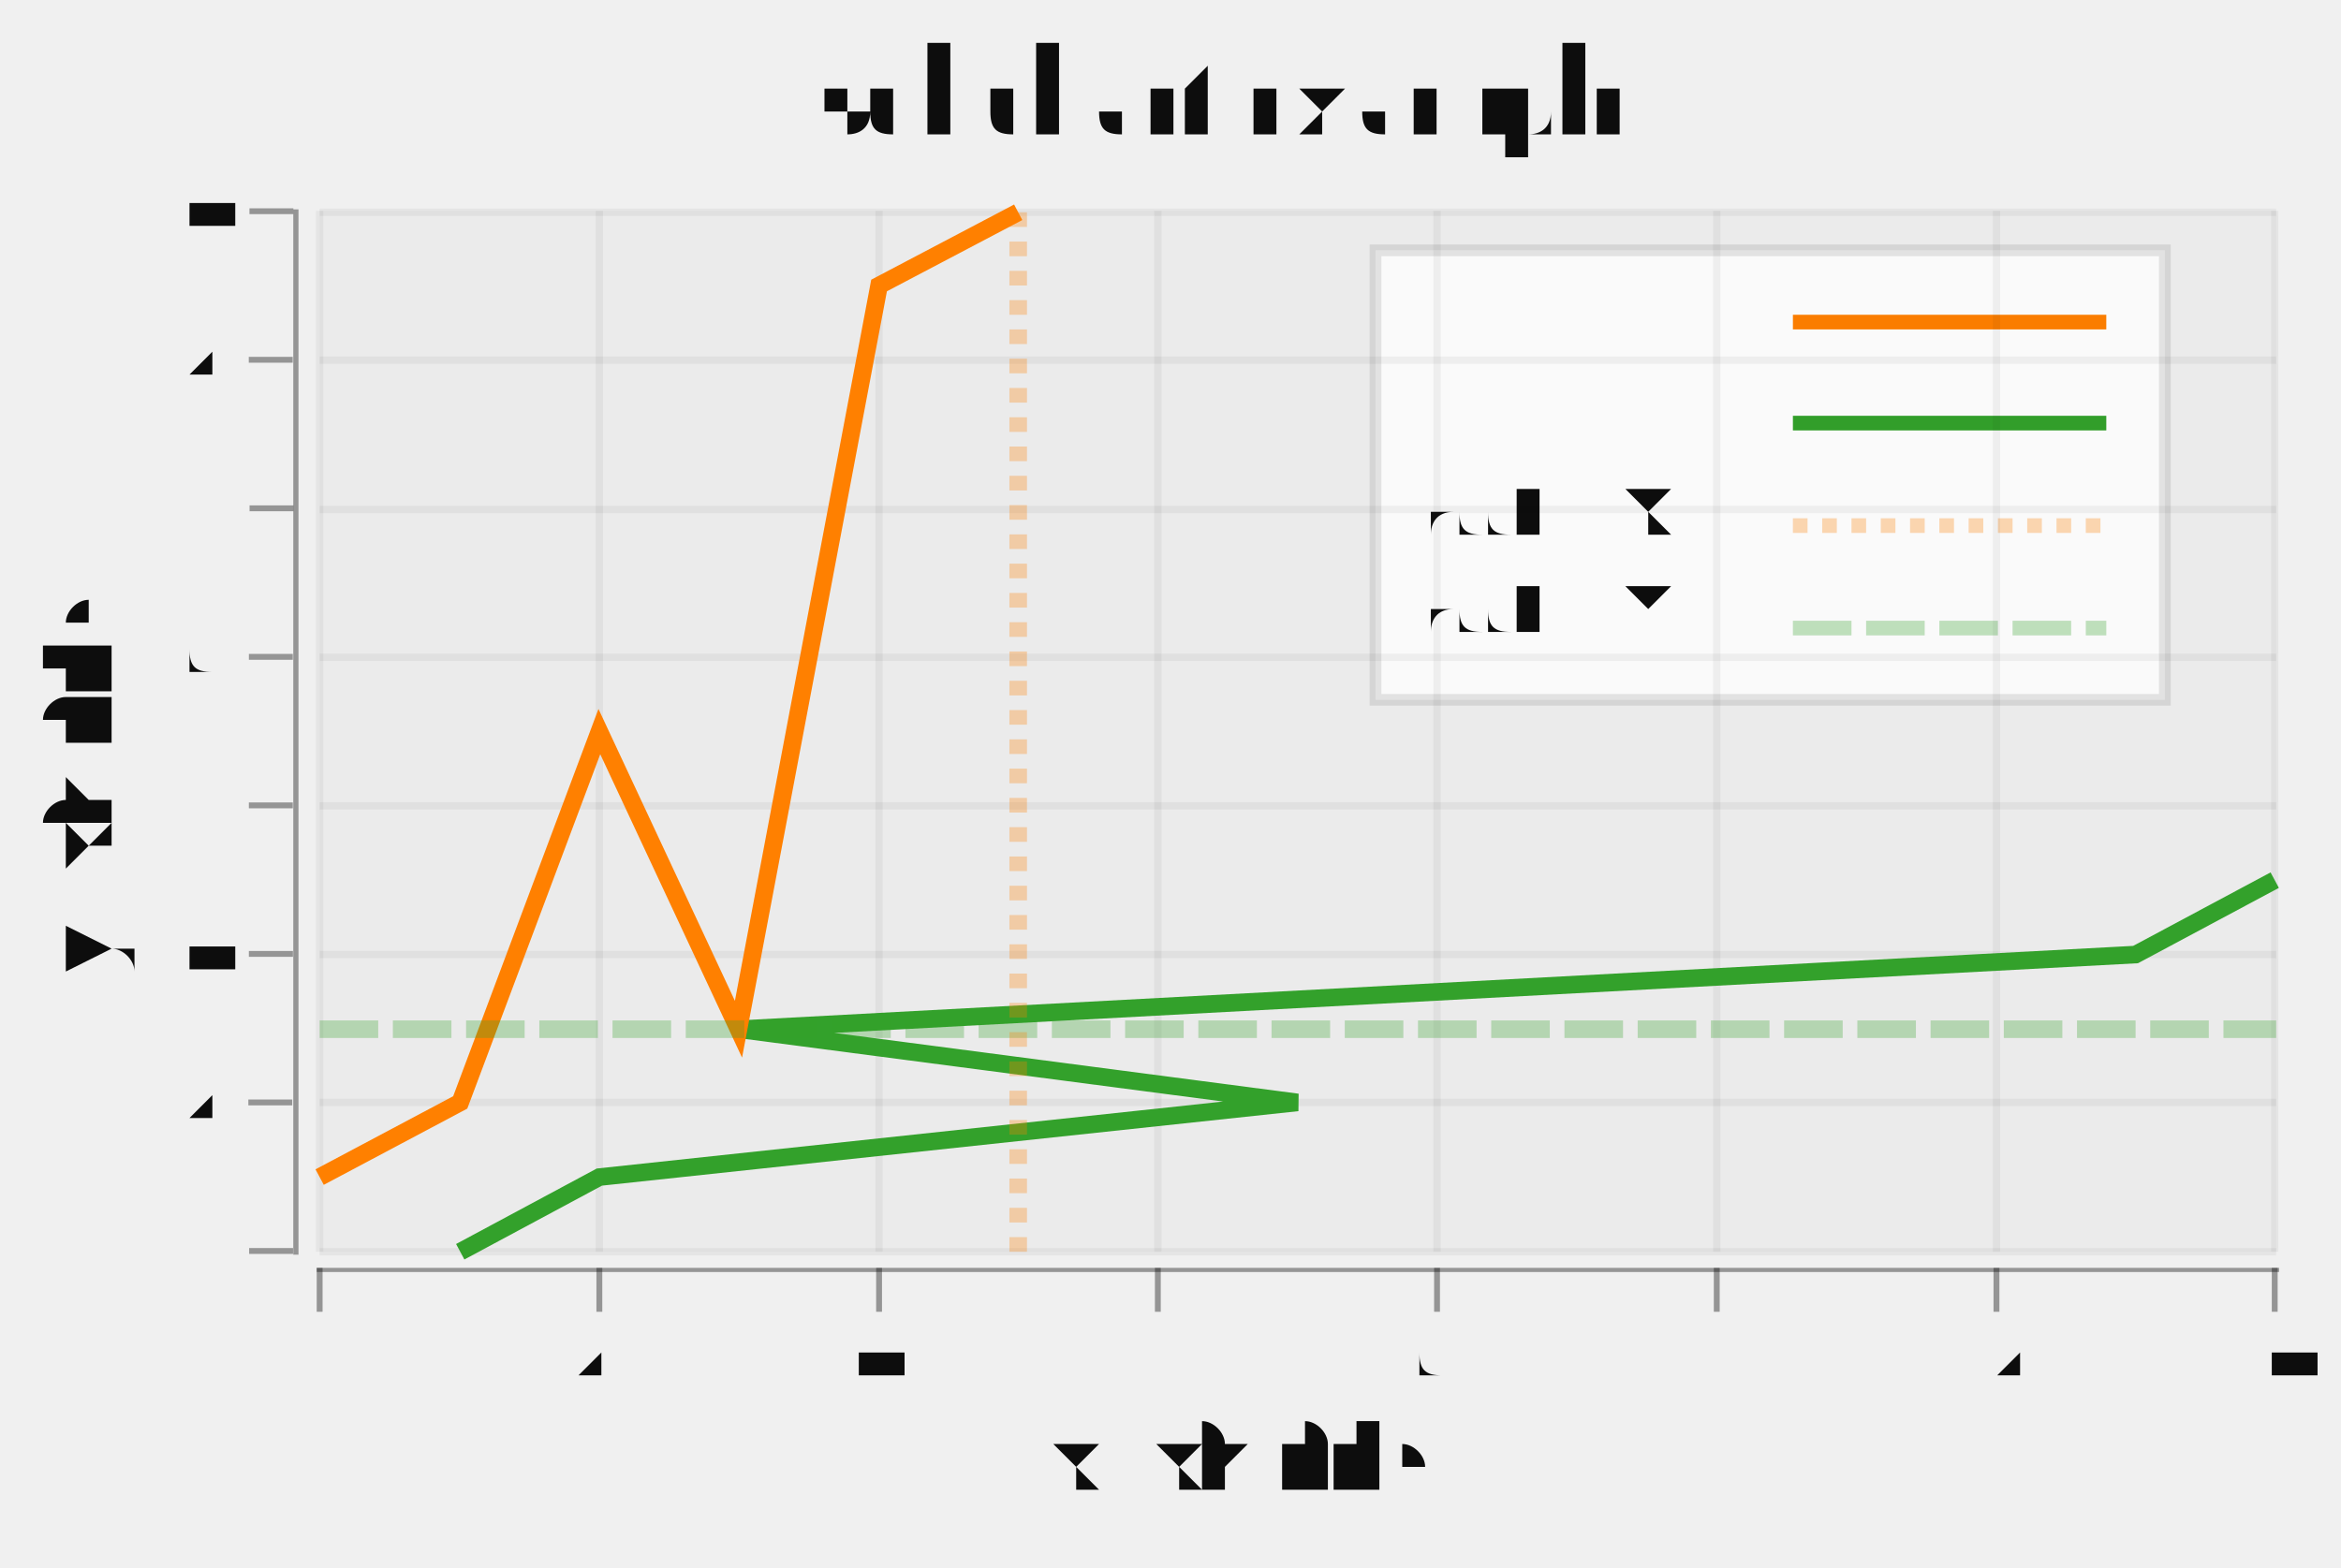
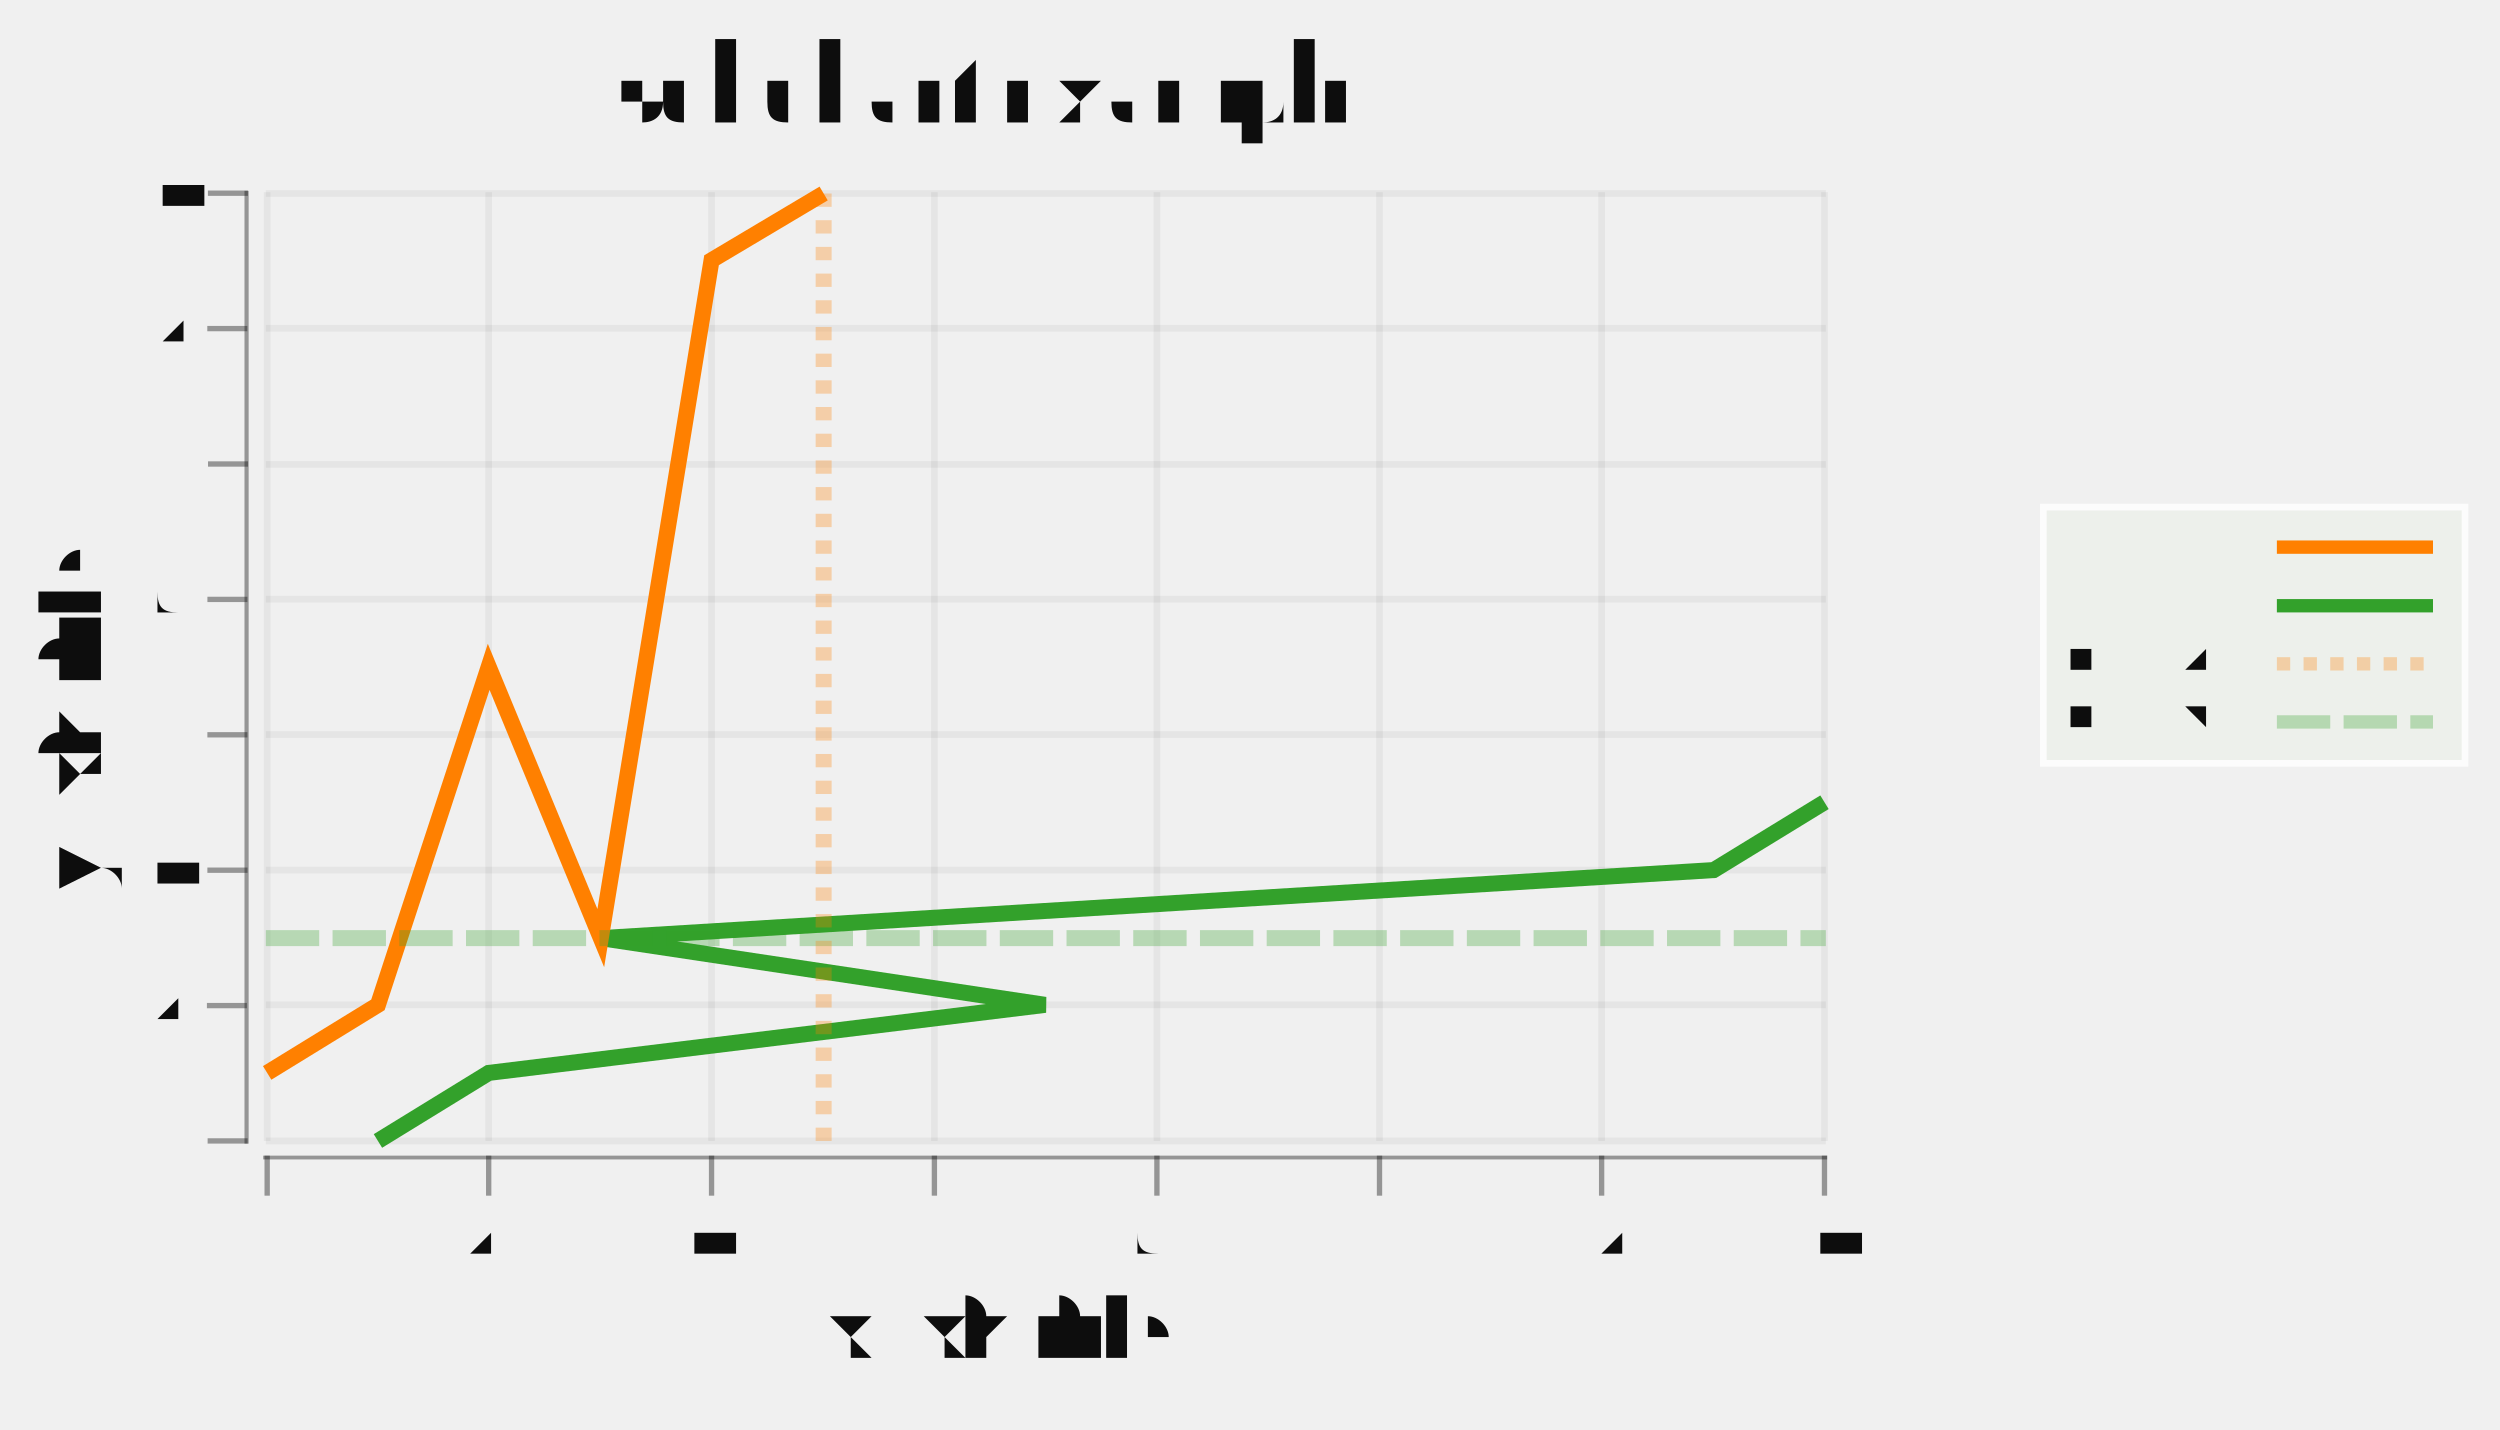
- <svg xmlns="http://www.w3.org/2000/svg" width="447.767" viewBox="-0.801 -0.541 1.598 1.071" height="300.0">
+ <svg xmlns="http://www.w3.org/2000/svg" width="524.767" viewBox="-0.942 -0.541 1.873 1.071" height="300.0">
  <style>svg {
  color-scheme: light dark;
}
@media (prefers-color-scheme:dark) {
  svg {
    background-color: #f0f0f0;
  }
}</style>
  <g />
-   <g stroke-opacity="0.1" fill="#ffffff" stroke="#0d0d0d" stroke-width="8.0e-3" fill-opacity="1.0">
-     <rect width="0.539" x="0.138" y="-0.37" height="0.307" />
+   <g stroke-opacity="1.0" fill="#b2de8a" stroke="#fcfcfc" stroke-width="5.0e-3" fill-opacity="5.0e-2">
+     <rect width="0.316" x="0.589" y="-0.161" height="0.192" />
  </g>
-   <g fill="#0d0d0d" stroke="none" stroke-width="0.0" font-size="4.000000000000001e-2" fill-opacity="1.0" text-anchor="start">
-     <text x="0.174" y="-0.107">addLineY</text>
+   <g fill="#0d0d0d" stroke="none" stroke-width="0.0" font-size="2.5e-2" fill-opacity="1.0" text-anchor="start">
+     <text x="0.608" y="3.554110417982259e-3">addLineY</text>
  </g>
  <g stroke-opacity="0.3" fill="none" stroke="#33a12b" stroke-dasharray="4.0e-2 1.0e-2" stroke-width="1.0e-2">
-     <polyline points="0.423,-0.112 0.637,-0.112" />
+     <polyline points="0.764,-0.0 0.881,-0.0" />
  </g>
-   <g fill="#0d0d0d" stroke="none" stroke-width="0.0" font-size="4.000000000000001e-2" fill-opacity="1.0" text-anchor="start">
-     <text x="0.174" y="-0.176">addLineX</text>
+   <g fill="#0d0d0d" stroke="none" stroke-width="0.0" font-size="2.5e-2" fill-opacity="1.0" text-anchor="start">
+     <text x="0.608" y="-3.998374220230161e-2">addLineX</text>
  </g>
  <g stroke-opacity="0.3" fill="none" stroke="#ff8000" stroke-dasharray="1.0e-2" stroke-width="1.0e-2">
-     <polyline points="0.423,-0.182 0.637,-0.182" />
+     <polyline points="0.764,-4.353785262028398e-2 0.881,-4.353785262028398e-2" />
  </g>
-   <g fill="#0d0d0d" stroke="none" stroke-width="0.0" font-size="4.000000000000001e-2" fill-opacity="1.0" text-anchor="start">
-     <text x="0.174" y="-0.246">yify</text>
+   <g fill="#0d0d0d" stroke="none" stroke-width="0.0" font-size="2.5e-2" fill-opacity="1.0" text-anchor="start">
+     <text x="0.608" y="-8.352159482258548e-2">yify</text>
  </g>
  <g stroke-opacity="1.0" fill="none" stroke="#33a12b" stroke-width="1.0e-2">
-     <polyline points="0.423,-0.252 0.637,-0.252" />
+     <polyline points="0.764,-8.707570524056785e-2 0.881,-8.707570524056785e-2" />
  </g>
-   <g fill="#0d0d0d" stroke="none" stroke-width="0.0" font-size="4.000000000000001e-2" fill-opacity="1.0" text-anchor="start">
-     <text x="0.174" y="-0.316">xify</text>
+   <g fill="#0d0d0d" stroke="none" stroke-width="0.0" font-size="2.5e-2" fill-opacity="1.0" text-anchor="start">
+     <text x="0.608" y="-0.127">xify</text>
  </g>
  <g stroke-opacity="1.0" fill="none" stroke="#ff8000" stroke-width="1.0e-2">
-     <polyline points="0.423,-0.321 0.637,-0.321" />
+     <polyline points="0.764,-0.131 0.881,-0.131" />
  </g>
  <g fill="#0d0d0d" stroke="none" stroke-width="0.0" font-size="6.0e-2" fill-opacity="1.0" text-anchor="middle">
-     <text x="-0.725" y="-0.0" transform="rotate(-90.0, -0.7250624, -0.0)">y axis title</text>
+     <text x="-0.867" y="-3.554110417982592e-4" transform="rotate(-90.0, -0.8669092, -3.554110417982592e-4)">y axis title</text>
  </g>
  <g fill="#0d0d0d" stroke="none" stroke-width="0.0" font-size="6.0e-2" fill-opacity="1.0" text-anchor="middle">
-     <text x="4.2534985255507474e-2" y="0.478">x axis title</text>
+     <text x="-0.196" y="0.478">x axis title</text>
  </g>
  <g fill="#0d0d0d" stroke="none" stroke-width="0.0" font-size="8.0e-2" fill-opacity="1.0" text-anchor="middle">
-     <text x="4.2534985255507474e-2" y="-0.447">subchart example</text>
-   </g>
-   <g stroke-opacity="0.0" fill="#0d0d0d" stroke="#000000" stroke-width="0.0" fill-opacity="2.0e-2">
-     <rect width="1.336" x="-0.583" y="-0.397" height="0.711" />
+     <text x="-0.196" y="-0.447">subchart example</text>
  </g>
  <g stroke-opacity="5.0e-2" fill="none" stroke="#0d0d0d" stroke-width="5.0e-3">
-     <polyline points="-0.583,0.314 0.753,0.314" />
-     <polyline points="-0.583,0.212 0.753,0.212" />
-     <polyline points="-0.583,0.111 0.753,0.111" />
-     <polyline points="-0.583,9.438506863729879e-3 0.753,9.438506863729879e-3" />
-     <polyline points="-0.583,-9.202054018115624e-2 0.753,-9.202054018115624e-2" />
-     <polyline points="-0.583,-0.193 0.753,-0.193" />
-     <polyline points="-0.583,-0.295 0.753,-0.295" />
-     <polyline points="-0.583,-0.396 0.753,-0.396" />
+     <polyline points="-0.743,0.314 0.426,0.314" />
+     <polyline points="-0.743,0.212 0.426,0.212" />
+     <polyline points="-0.743,0.111 0.426,0.111" />
+     <polyline points="-0.743,9.438506863729712e-3 0.426,9.438506863729712e-3" />
+     <polyline points="-0.743,-9.202054018115624e-2 0.426,-9.202054018115624e-2" />
+     <polyline points="-0.743,-0.193 0.426,-0.193" />
+     <polyline points="-0.743,-0.295 0.426,-0.295" />
+     <polyline points="-0.743,-0.396 0.426,-0.396" />
  </g>
  <g fill="#0d0d0d" stroke="none" stroke-width="0.0" font-size="5.0e-2" fill-opacity="1.0" text-anchor="end">
-     <text x="-0.645" y="0.324">0</text>
-     <text x="-0.645" y="0.223">2</text>
-     <text x="-0.645" y="0.121">4</text>
-     <text x="-0.645" y="1.974542707587873e-2">6</text>
-     <text x="-0.645" y="-8.171361996900739e-2">8</text>
-     <text x="-0.645" y="-0.183">10</text>
-     <text x="-0.645" y="-0.285">12</text>
-     <text x="-0.645" y="-0.386">14</text>
+     <text x="-0.797" y="0.324">0</text>
+     <text x="-0.797" y="0.223">2</text>
+     <text x="-0.797" y="0.121">4</text>
+     <text x="-0.797" y="1.974542707587862e-2">6</text>
+     <text x="-0.797" y="-8.17136199690075e-2">8</text>
+     <text x="-0.797" y="-0.183">10</text>
+     <text x="-0.797" y="-0.285">12</text>
+     <text x="-0.797" y="-0.386">14</text>
  </g>
  <g stroke-opacity="0.4" fill="#0d0d0d" stroke="#0d0d0d" stroke-width="4.0e-3" fill-opacity="0.4">
-     <g transform="rotate(-90.0, -0.6163331, 0.3138156)">
-       <polyline points="-0.616,0.329 -0.616,0.299" />
+     <g transform="rotate(-90.0, -0.7718125, 0.3138156)">
+       <polyline points="-0.772,0.329 -0.772,0.299" />
    </g>
-     <g transform="rotate(-90.0, -0.6163331, 0.2123566)">
-       <polyline points="-0.616,0.227 -0.616,0.197" />
+     <g transform="rotate(-90.0, -0.7718125, 0.2123566)">
+       <polyline points="-0.772,0.227 -0.772,0.197" />
    </g>
-     <g transform="rotate(-90.0, -0.6163331, 0.1108976)">
-       <polyline points="-0.616,0.126 -0.616,9.589755390861594e-2" />
+     <g transform="rotate(-90.0, -0.7718125, 0.1108976)">
+       <polyline points="-0.772,0.126 -0.772,9.589755390861578e-2" />
    </g>
-     <g transform="rotate(-90.0, -0.6163331, 9.438506863729879e-3)">
-       <polyline points="-0.616,2.4438506863729878e-2 -0.616,-5.561493136270121e-3" />
+     <g transform="rotate(-90.0, -0.7718125, 9.438506863729712e-3)">
+       <polyline points="-0.772,2.443850686372971e-2 -0.772,-5.561493136270287e-3" />
    </g>
-     <g transform="rotate(-90.0, -0.6163331, -9.202054018115624e-2)">
-       <polyline points="-0.616,-7.702054018115624e-2 -0.616,-0.107" />
+     <g transform="rotate(-90.0, -0.7718125, -9.202054018115624e-2)">
+       <polyline points="-0.772,-7.702054018115624e-2 -0.772,-0.107" />
    </g>
-     <g transform="rotate(-90.0, -0.6163331, -0.1934796)">
-       <polyline points="-0.616,-0.178 -0.616,-0.208" />
+     <g transform="rotate(-90.0, -0.7718125, -0.1934796)">
+       <polyline points="-0.772,-0.178 -0.772,-0.208" />
    </g>
-     <g transform="rotate(-90.0, -0.6163331, -0.2949386)">
-       <polyline points="-0.616,-0.28 -0.616,-0.31" />
+     <g transform="rotate(-90.0, -0.7718125, -0.2949386)">
+       <polyline points="-0.772,-0.28 -0.772,-0.31" />
    </g>
-     <g transform="rotate(-90.0, -0.6163331, -0.3963977)">
-       <polyline points="-0.616,-0.381 -0.616,-0.411" />
+     <g transform="rotate(-90.0, -0.7718125, -0.3963977)">
+       <polyline points="-0.772,-0.381 -0.772,-0.411" />
    </g>
  </g>
  <g stroke-opacity="0.0" fill="#0d0d0d" stroke="#000000" stroke-width="0.0" fill-opacity="0.4">
-     <rect width="3.5631401261158047e-3" x="-0.601" y="-0.398" height="0.714" />
+     <rect width="3.1163920279311252e-3" x="-0.759" y="-0.398" height="0.714" />
  </g>
  <g stroke-opacity="5.0e-2" fill="none" stroke="#0d0d0d" stroke-width="5.0e-3">
-     <polyline points="-0.583,0.314 -0.583,-0.397" />
-     <polyline points="-0.392,0.314 -0.392,-0.397" />
-     <polyline points="-0.201,0.314 -0.201,-0.397" />
-     <polyline points="-1.0644832811282479e-2,0.314 -1.0644832811282479e-2,-0.397" />
-     <polyline points="0.18,0.314 0.18,-0.397" />
-     <polyline points="0.371,0.314 0.371,-0.397" />
-     <polyline points="0.562,0.314 0.562,-0.397" />
-     <polyline points="0.752,0.314 0.752,-0.397" />
+     <polyline points="-0.742,0.314 -0.742,-0.397" />
+     <polyline points="-0.576,0.314 -0.576,-0.397" />
+     <polyline points="-0.409,0.314 -0.409,-0.397" />
+     <polyline points="-0.242,0.314 -0.242,-0.397" />
+     <polyline points="-7.525911266914886e-2,0.314 -7.525911266914886e-2,-0.397" />
+     <polyline points="9.154748317358308e-2,0.314 9.154748317358308e-2,-0.397" />
+     <polyline points="0.258,0.314 0.258,-0.397" />
+     <polyline points="0.425,0.314 0.425,-0.397" />
  </g>
  <g fill="#0d0d0d" stroke="none" stroke-width="0.0" font-size="5.0e-2" fill-opacity="1.0" text-anchor="middle">
-     <text x="-0.583" y="0.4">0</text>
-     <text x="-0.392" y="0.4">2</text>
-     <text x="-0.201" y="0.4">4</text>
-     <text x="-1.0644832811282479e-2" y="0.4">6</text>
-     <text x="0.18" y="0.4">8</text>
-     <text x="0.371" y="0.4">10</text>
-     <text x="0.562" y="0.4">12</text>
-     <text x="0.752" y="0.4">14</text>
+     <text x="-0.742" y="0.4">0</text>
+     <text x="-0.576" y="0.4">2</text>
+     <text x="-0.409" y="0.4">4</text>
+     <text x="-0.242" y="0.4">6</text>
+     <text x="-7.525911266914886e-2" y="0.4">8</text>
+     <text x="9.154748317358308e-2" y="0.4">10</text>
+     <text x="0.258" y="0.4">12</text>
+     <text x="0.425" y="0.4">14</text>
  </g>
  <g stroke-opacity="0.4" fill="#0d0d0d" stroke="#0d0d0d" stroke-width="4.0e-3" fill-opacity="0.4">
-     <polyline points="-0.583,0.355 -0.583,0.325" />
-     <polyline points="-0.392,0.355 -0.392,0.325" />
-     <polyline points="-0.201,0.355 -0.201,0.325" />
-     <polyline points="-1.0644832811282479e-2,0.355 -1.0644832811282479e-2,0.325" />
-     <polyline points="0.18,0.355 0.18,0.325" />
-     <polyline points="0.371,0.355 0.371,0.325" />
-     <polyline points="0.562,0.355 0.562,0.325" />
-     <polyline points="0.752,0.355 0.752,0.325" />
+     <polyline points="-0.742,0.355 -0.742,0.325" />
+     <polyline points="-0.576,0.355 -0.576,0.325" />
+     <polyline points="-0.409,0.355 -0.409,0.325" />
+     <polyline points="-0.242,0.355 -0.242,0.325" />
+     <polyline points="-7.525911266914886e-2,0.355 -7.525911266914886e-2,0.325" />
+     <polyline points="9.154748317358308e-2,0.355 9.154748317358308e-2,0.325" />
+     <polyline points="0.258,0.355 0.258,0.325" />
+     <polyline points="0.425,0.355 0.425,0.325" />
  </g>
  <g stroke-opacity="0.0" fill="#0d0d0d" stroke="#000000" stroke-width="0.0" fill-opacity="0.4">
-     <rect width="1.34" x="-0.585" y="0.325" height="2.8432883343859072e-3" />
+     <rect width="1.172" x="-0.745" y="0.325" height="2.8432883343858517e-3" />
  </g>
  <g stroke-opacity="1.0" fill="none" stroke="#33a12b" stroke-width="1.2e-2">
-     <polyline points="-0.487,0.314 -0.392,0.263 8.471468383826286e-2,0.212 -0.297,0.162 0.657,0.111 0.752,6.01680303861728e-2" />
+     <polyline points="-0.659,0.314 -0.576,0.263 -0.159,0.212 -0.492,0.162 0.342,0.111 0.425,6.0168030386172855e-2" />
  </g>
  <g stroke-opacity="1.0" fill="none" stroke="#ff8000" stroke-width="1.2e-2">
-     <polyline points="-0.583,0.263 -0.487,0.212 -0.392,-4.129101665871315e-2 -0.297,0.162 -0.201,-0.346 -0.106,-0.396" />
+     <polyline points="-0.742,0.263 -0.659,0.212 -0.576,-4.1291016658713264e-2 -0.492,0.162 -0.409,-0.346 -0.325,-0.396" />
  </g>
  <g stroke-opacity="0.3" fill="none" stroke="#33a12b" stroke-dasharray="4.0e-2 1.0e-2" stroke-width="1.2e-2">
-     <polyline points="-0.583,0.162 0.753,0.162" />
+     <polyline points="-0.743,0.162 0.426,0.162" />
  </g>
  <g stroke-opacity="0.3" fill="none" stroke="#ff8000" stroke-dasharray="1.0e-2" stroke-width="1.2e-2">
-     <polyline points="-0.106,0.314 -0.106,-0.397" />
+     <polyline points="-0.325,0.314 -0.325,-0.397" />
  </g>
</svg>
